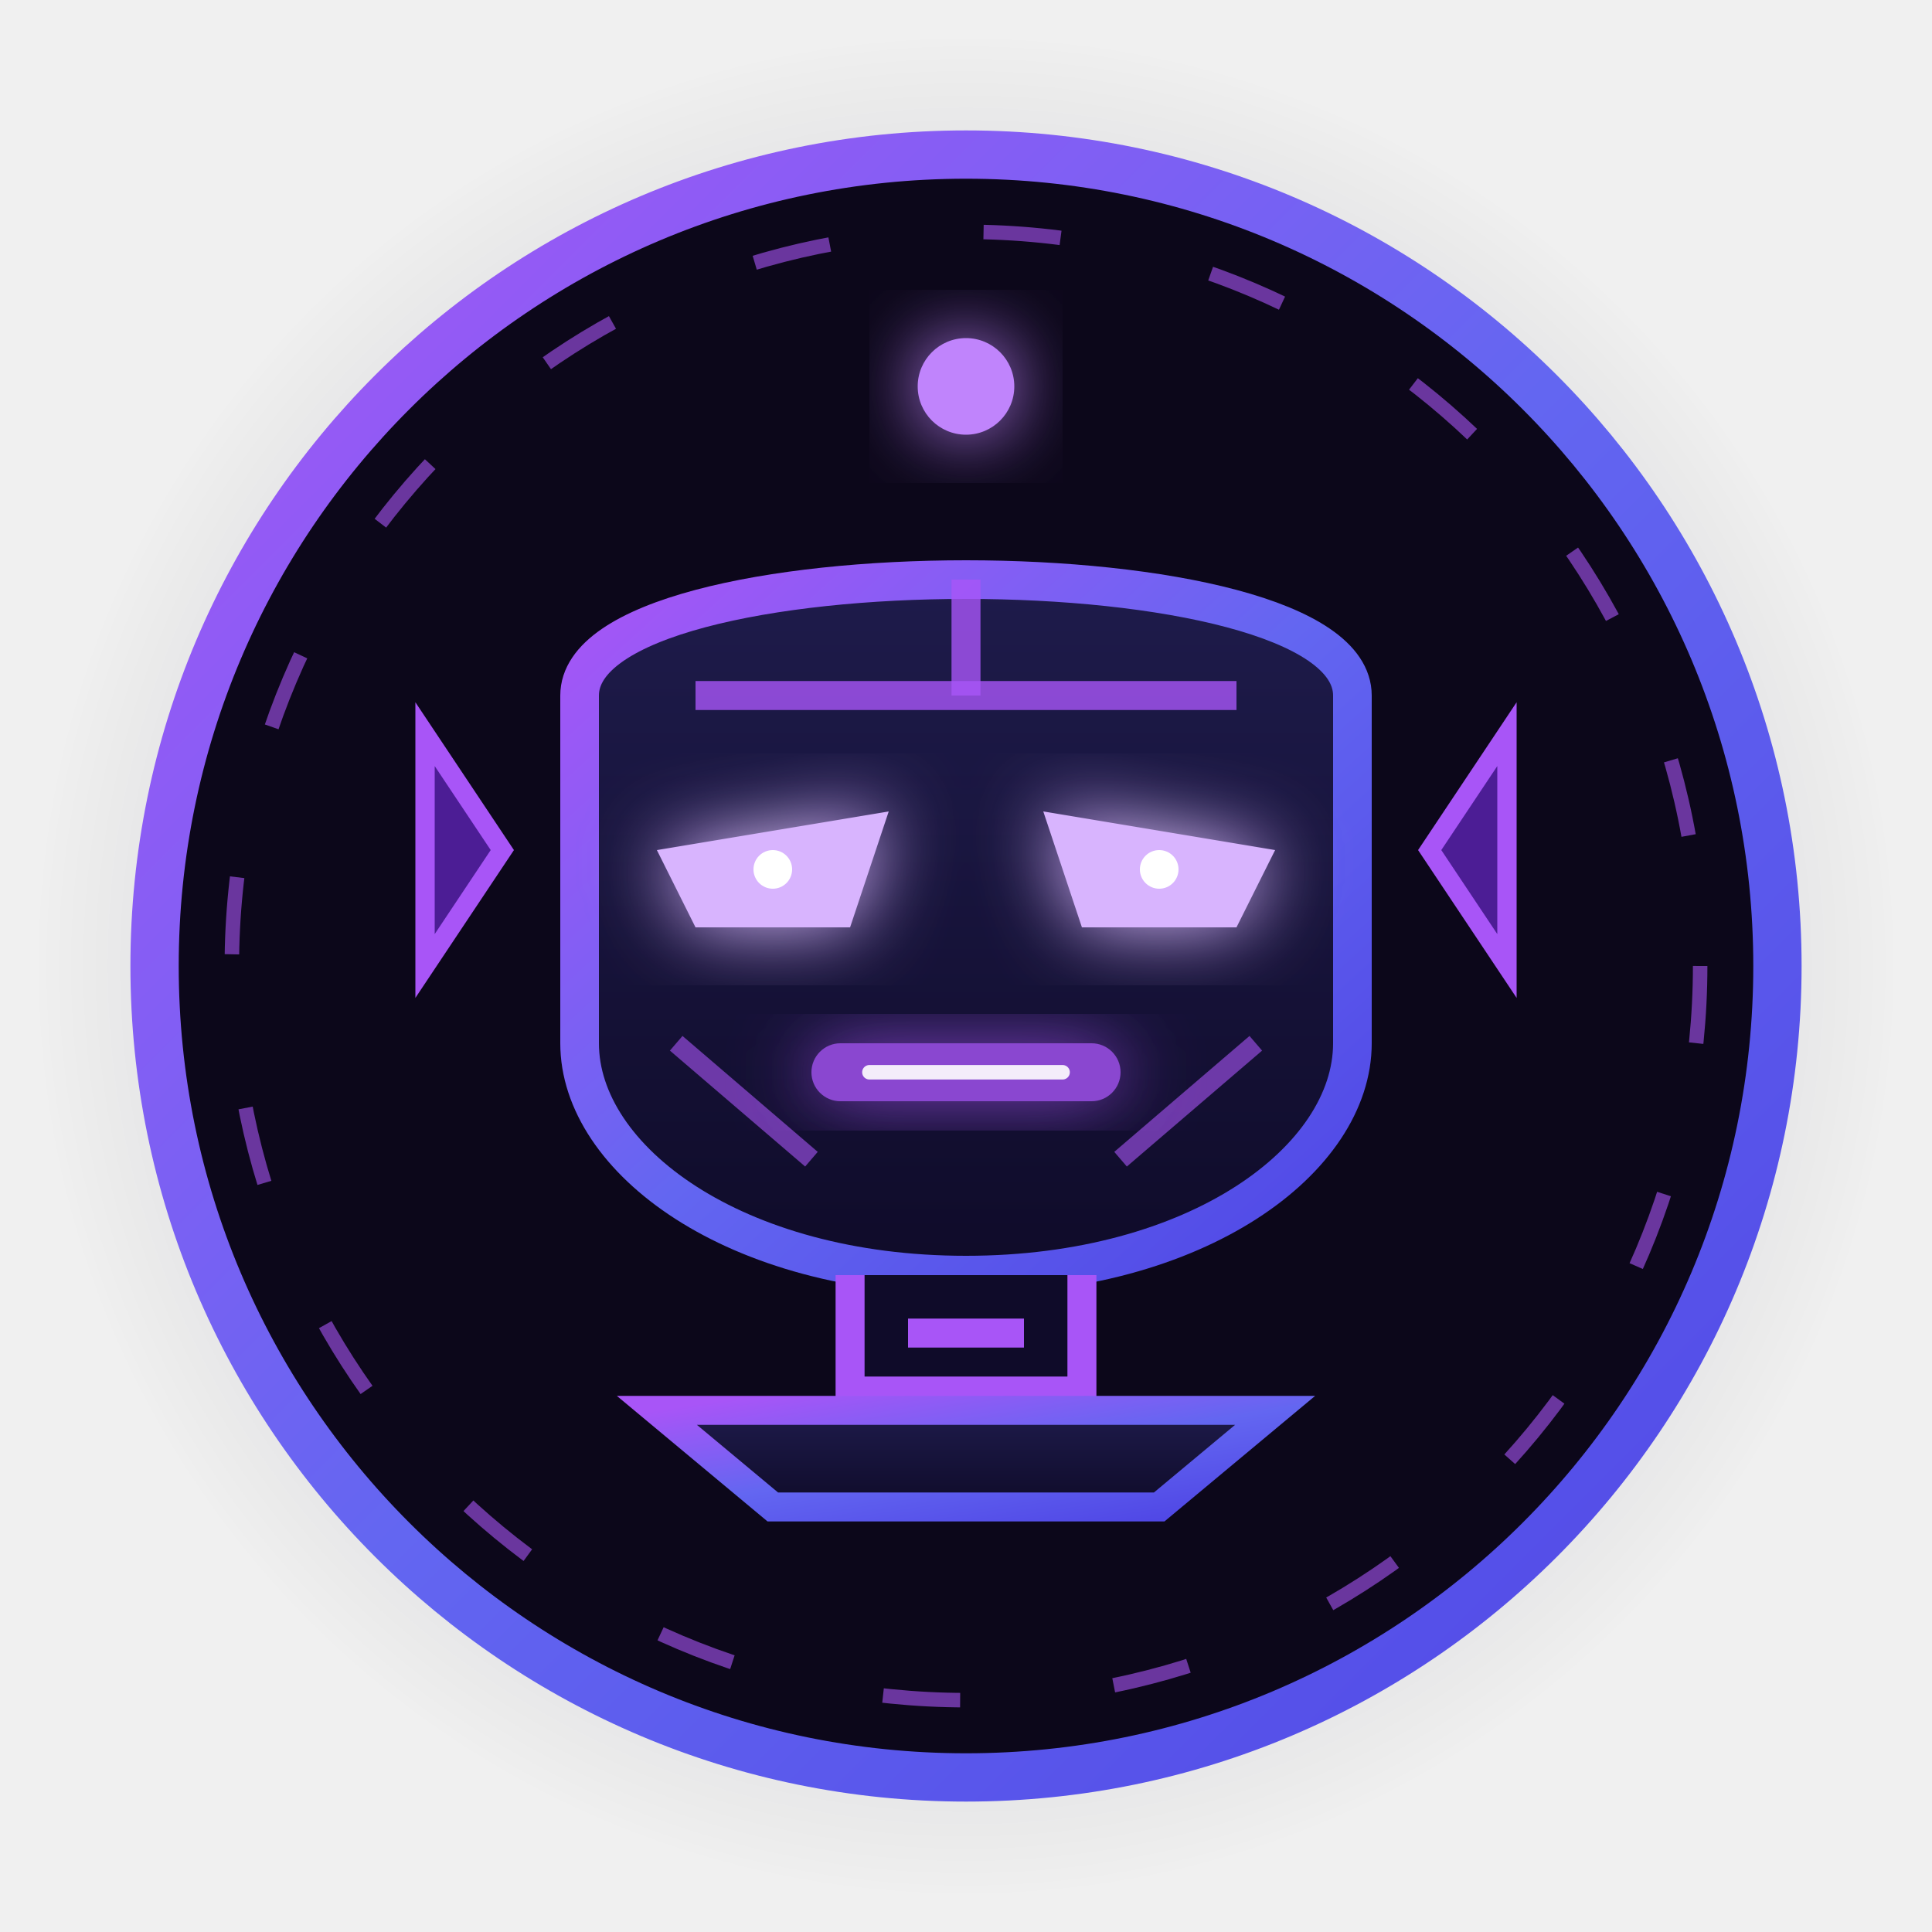
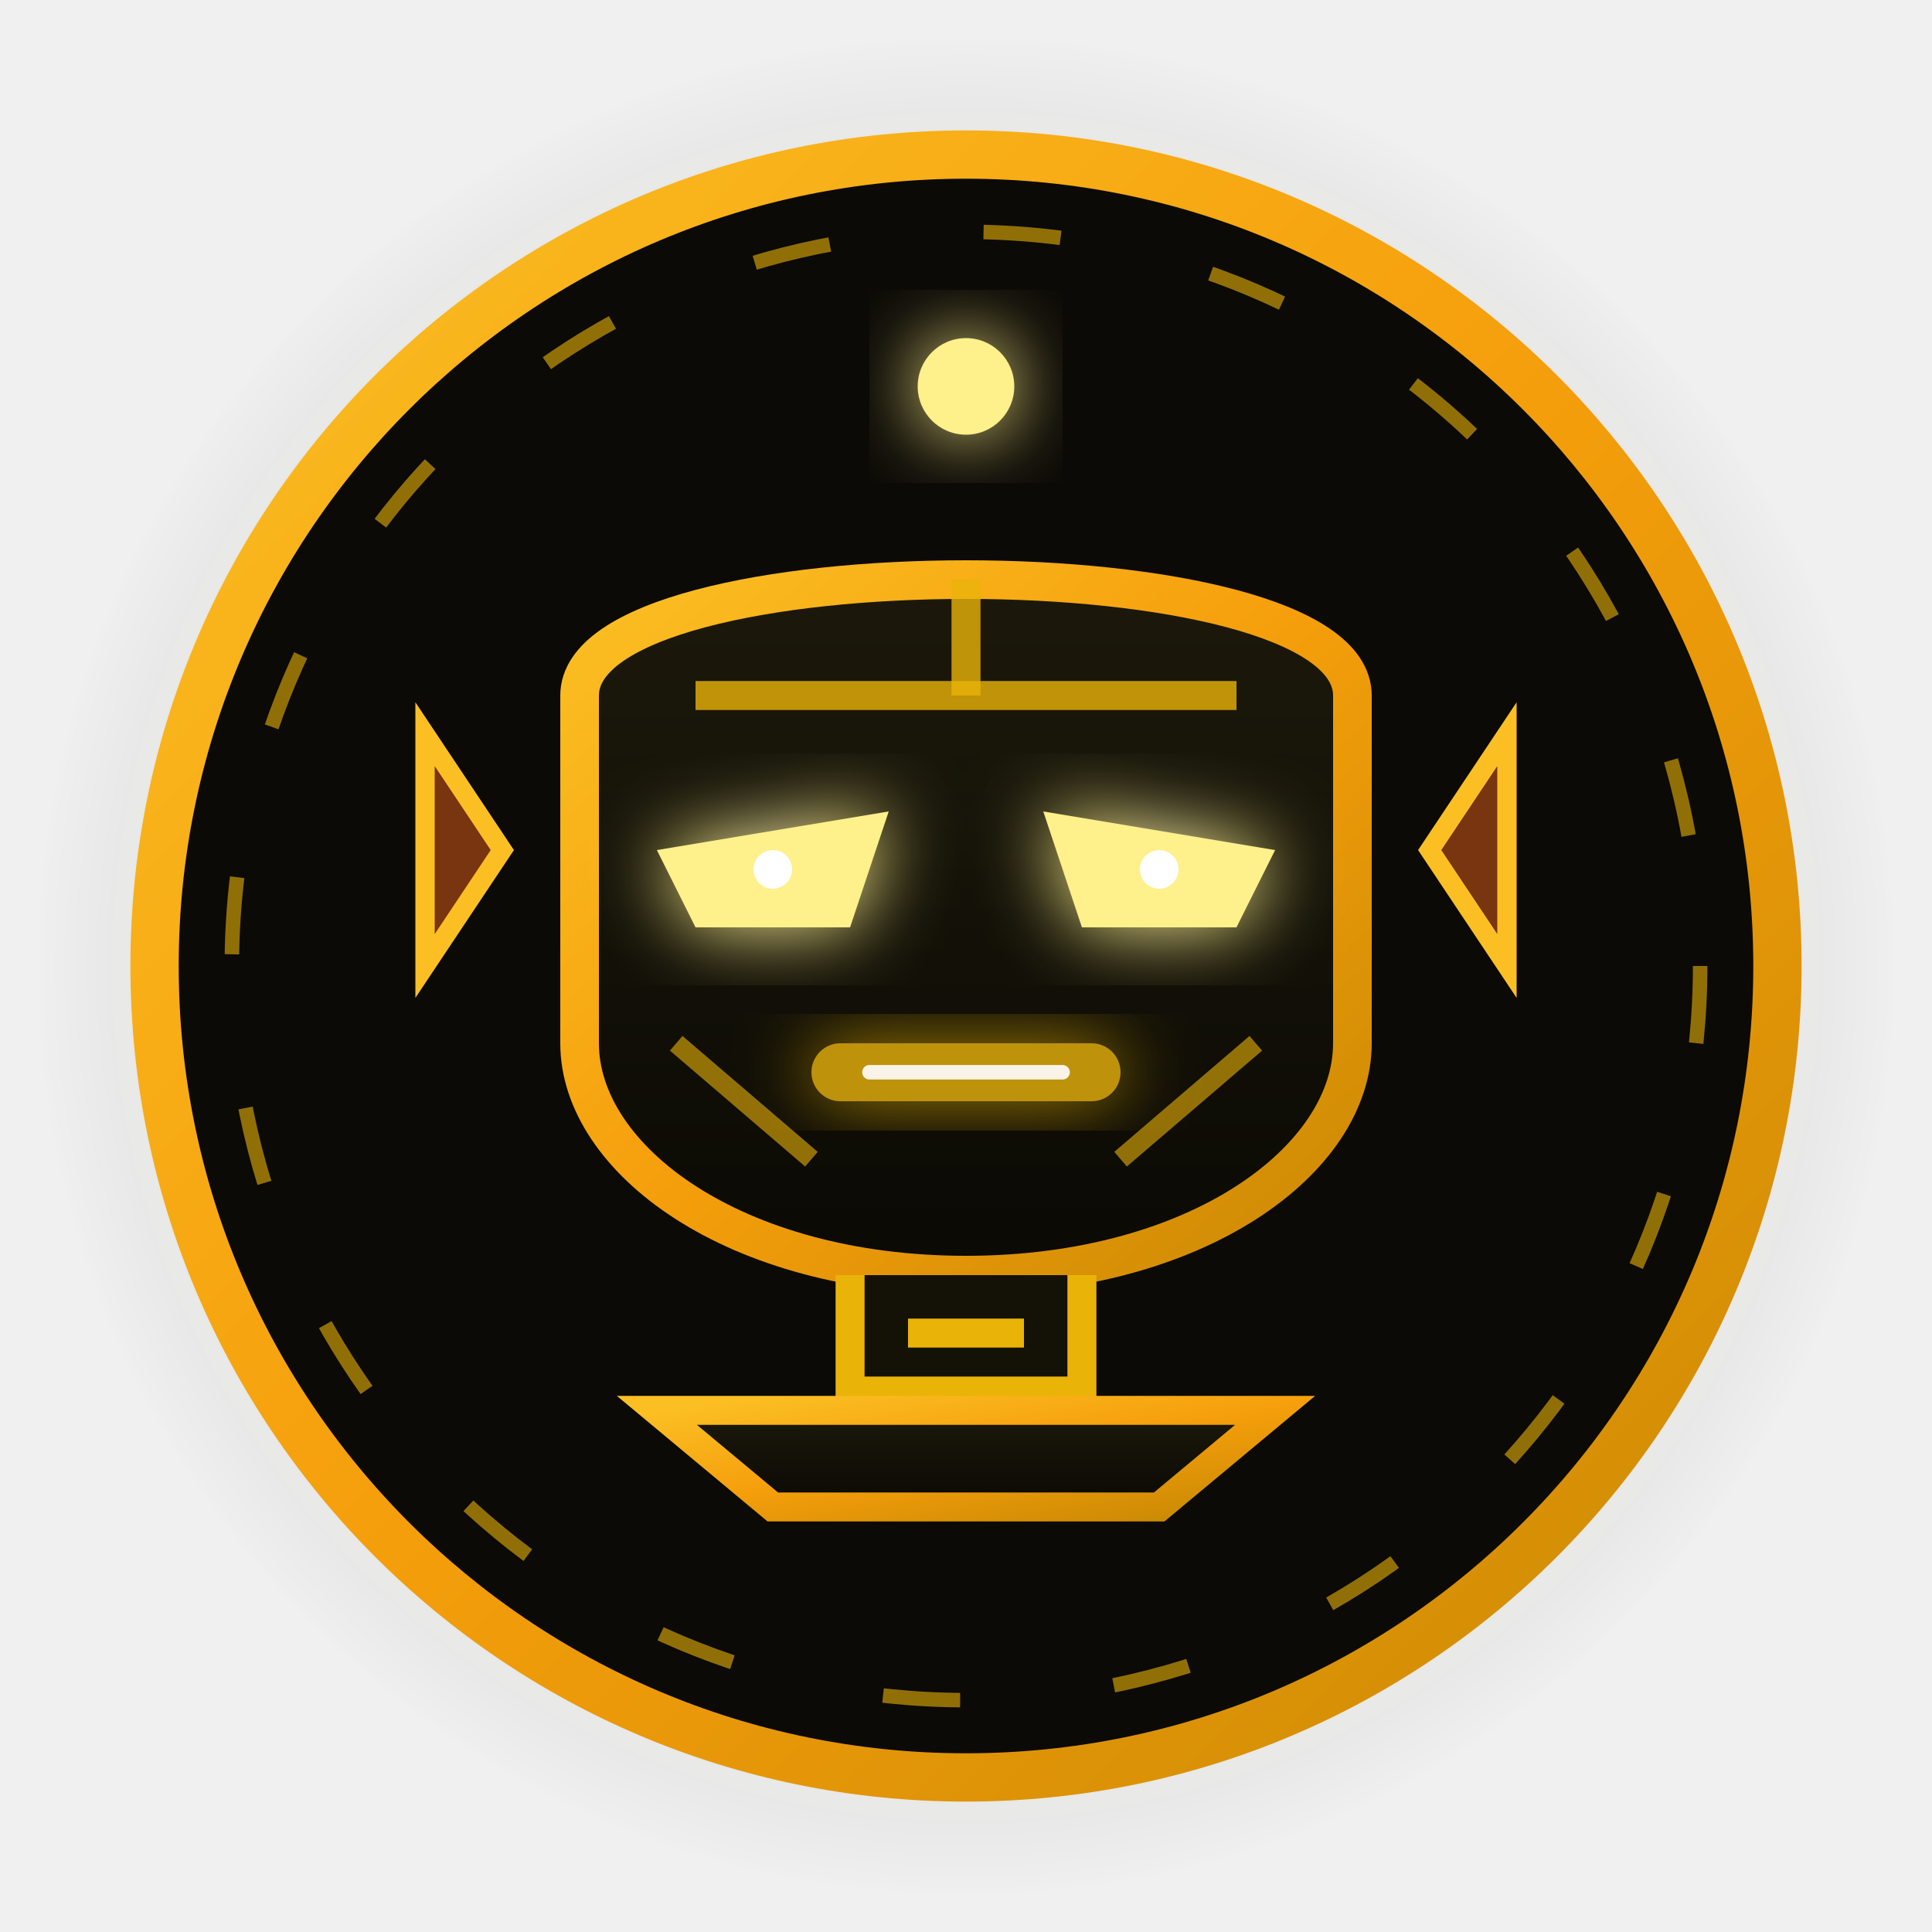
<svg xmlns="http://www.w3.org/2000/svg" viewBox="0 0 100 100" fill="none">
  <defs>
    <filter id="glow" x="-50%" y="-50%" width="200%" height="200%">
      <feGaussianBlur stdDeviation="2" result="blur" />
      <feColorMatrix type="matrix" values="1 0 0 0 0  0 1 0 0 0  0 0 1 0 0  0 0 0 2 0" />
      <feMerge>
        <feMergeNode in="blur" />
        <feMergeNode in="SourceGraphic" />
      </feMerge>
    </filter>
    <filter id="outer-glow" x="-50%" y="-50%" width="200%" height="200%">
      <feGaussianBlur stdDeviation="4" result="blur" />
      <feMerge>
        <feMergeNode in="blur" />
        <feMergeNode in="SourceGraphic" />
      </feMerge>
    </filter>
    <radialGradient id="bg-glow" cx="50%" cy="50%" r="50%">
-       <stop offset="0%" stop-color="#7c3aed" stop-opacity="0.3" />
+       <stop offset="0%" stop-color="#eab308" stop-opacity="0.35" />
      <stop offset="100%" stop-color="#000000" stop-opacity="0" />
    </radialGradient>
    <linearGradient id="shield-grad" x1="0%" y1="0%" x2="100%" y2="100%">
-       <stop offset="0%" stop-color="#a855f7" />
-       <stop offset="50%" stop-color="#6366f1" />
-       <stop offset="100%" stop-color="#4f46e5" />
+       <stop offset="0%" stop-color="#fbbf24" />
+       <stop offset="50%" stop-color="#f59e0b" />
+       <stop offset="100%" stop-color="#ca8a04" />
    </linearGradient>
    <linearGradient id="face-grad" x1="0%" y1="0%" x2="0%" y2="100%">
-       <stop offset="0%" stop-color="#1e1b4b" />
-       <stop offset="100%" stop-color="#0f0b29" />
+       <stop offset="0%" stop-color="#1c190b" />
+       <stop offset="100%" stop-color="#0a0904" />
    </linearGradient>
  </defs>
  <circle cx="50" cy="50" r="48" fill="url(#bg-glow)" />
-   <circle cx="50" cy="50" r="42" stroke="url(#shield-grad)" stroke-width="2.5" fill="#0c071a" />
-   <circle cx="50" cy="50" r="38" stroke="#a855f7" stroke-width="0.75" stroke-dasharray="4 8" opacity="0.6" />
+   <circle cx="50" cy="50" r="42" stroke="url(#shield-grad)" stroke-width="2.5" fill="#0c0a06" />
+   <circle cx="50" cy="50" r="38" stroke="#eab308" stroke-width="0.75" stroke-dasharray="4 8" opacity="0.6" />
  <g transform="translate(0, 2)">
-     <path d="M26 42 L22 36 L22 48 Z" fill="#4c1d95" stroke="#a855f7" stroke-width="1" />
-     <path d="M74 42 L78 36 L78 48 Z" fill="#4c1d95" stroke="#a855f7" stroke-width="1" />
-     <path d="M50 20 L50 28" stroke="#c084fc" stroke-width="2" stroke-linecap="round" filter="url(#glow)" />
-     <circle cx="50" cy="18" r="2.5" fill="#c084fc" filter="url(#glow)" />
+     <path d="M26 42 L22 36 L22 48 Z" fill="#78350f" stroke="#fbbf24" stroke-width="1" />
+     <path d="M74 42 L78 36 L78 48 Z" fill="#78350f" stroke="#fbbf24" stroke-width="1" />
+     <path d="M50 20 L50 28" stroke="#fef08a" stroke-width="2" stroke-linecap="round" filter="url(#glow)" />
+     <circle cx="50" cy="18" r="2.5" fill="#fef08a" filter="url(#glow)" />
    <path d="M30 34 C30 26, 70 26, 70 34 L70 52 C70 58, 62 64, 50 64 C38 64, 30 58, 30 52 Z" fill="url(#face-grad)" stroke="url(#shield-grad)" stroke-width="2" />
-     <path d="M36 34 L64 34" stroke="#a855f7" stroke-width="1.5" opacity="0.8" />
-     <path d="M50 34 L50 28" stroke="#a855f7" stroke-width="1.5" opacity="0.8" />
-     <path d="M35 52 L42 58" stroke="#a855f7" stroke-width="1" opacity="0.6" />
-     <path d="M65 52 L58 58" stroke="#a855f7" stroke-width="1" opacity="0.6" />
+     <path d="M36 34 L64 34" stroke="#eab308" stroke-width="1.5" opacity="0.8" />
+     <path d="M50 34 L50 28" stroke="#eab308" stroke-width="1.5" opacity="0.8" />
+     <path d="M35 52 L42 58" stroke="#eab308" stroke-width="1" opacity="0.6" />
+     <path d="M65 52 L58 58" stroke="#eab308" stroke-width="1" opacity="0.6" />
    <g filter="url(#glow)">
-       <polygon points="34,42 46,40 44,46 36,46" fill="#d8b4fe" />
+       <polygon points="34,42 46,40 44,46 36,46" fill="#fef08a" />
      <circle cx="40" cy="43" r="1" fill="#fff" />
-       <polygon points="66,42 54,40 56,46 64,46" fill="#d8b4fe" />
+       <polygon points="66,42 54,40 56,46 64,46" fill="#fef08a" />
      <circle cx="60" cy="43" r="1" fill="#fff" />
    </g>
-     <rect x="42" y="52" width="16" height="3" rx="1.5" fill="#a855f7" opacity="0.8" filter="url(#glow)" />
+     <rect x="42" y="52" width="16" height="3" rx="1.5" fill="#eab308" opacity="0.8" filter="url(#glow)" />
    <line x1="45" y1="53.5" x2="55" y2="53.5" stroke="#fff" stroke-width="0.75" stroke-linecap="round" opacity="0.9" />
-     <path d="M44 64 L44 70 L56 70 L56 64" fill="#0f0b29" stroke="#a855f7" stroke-width="1.5" />
-     <line x1="47" y1="67" x2="53" y2="67" stroke="#a855f7" stroke-width="1.5" />
+     <path d="M44 64 L44 70 L56 70 L56 64" fill="#141207" stroke="#eab308" stroke-width="1.5" />
+     <line x1="47" y1="67" x2="53" y2="67" stroke="#eab308" stroke-width="1.5" />
    <path d="M34 71 L66 71 L60 76 L40 76 Z" fill="url(#face-grad)" stroke="url(#shield-grad)" stroke-width="1.5" />
  </g>
</svg>
